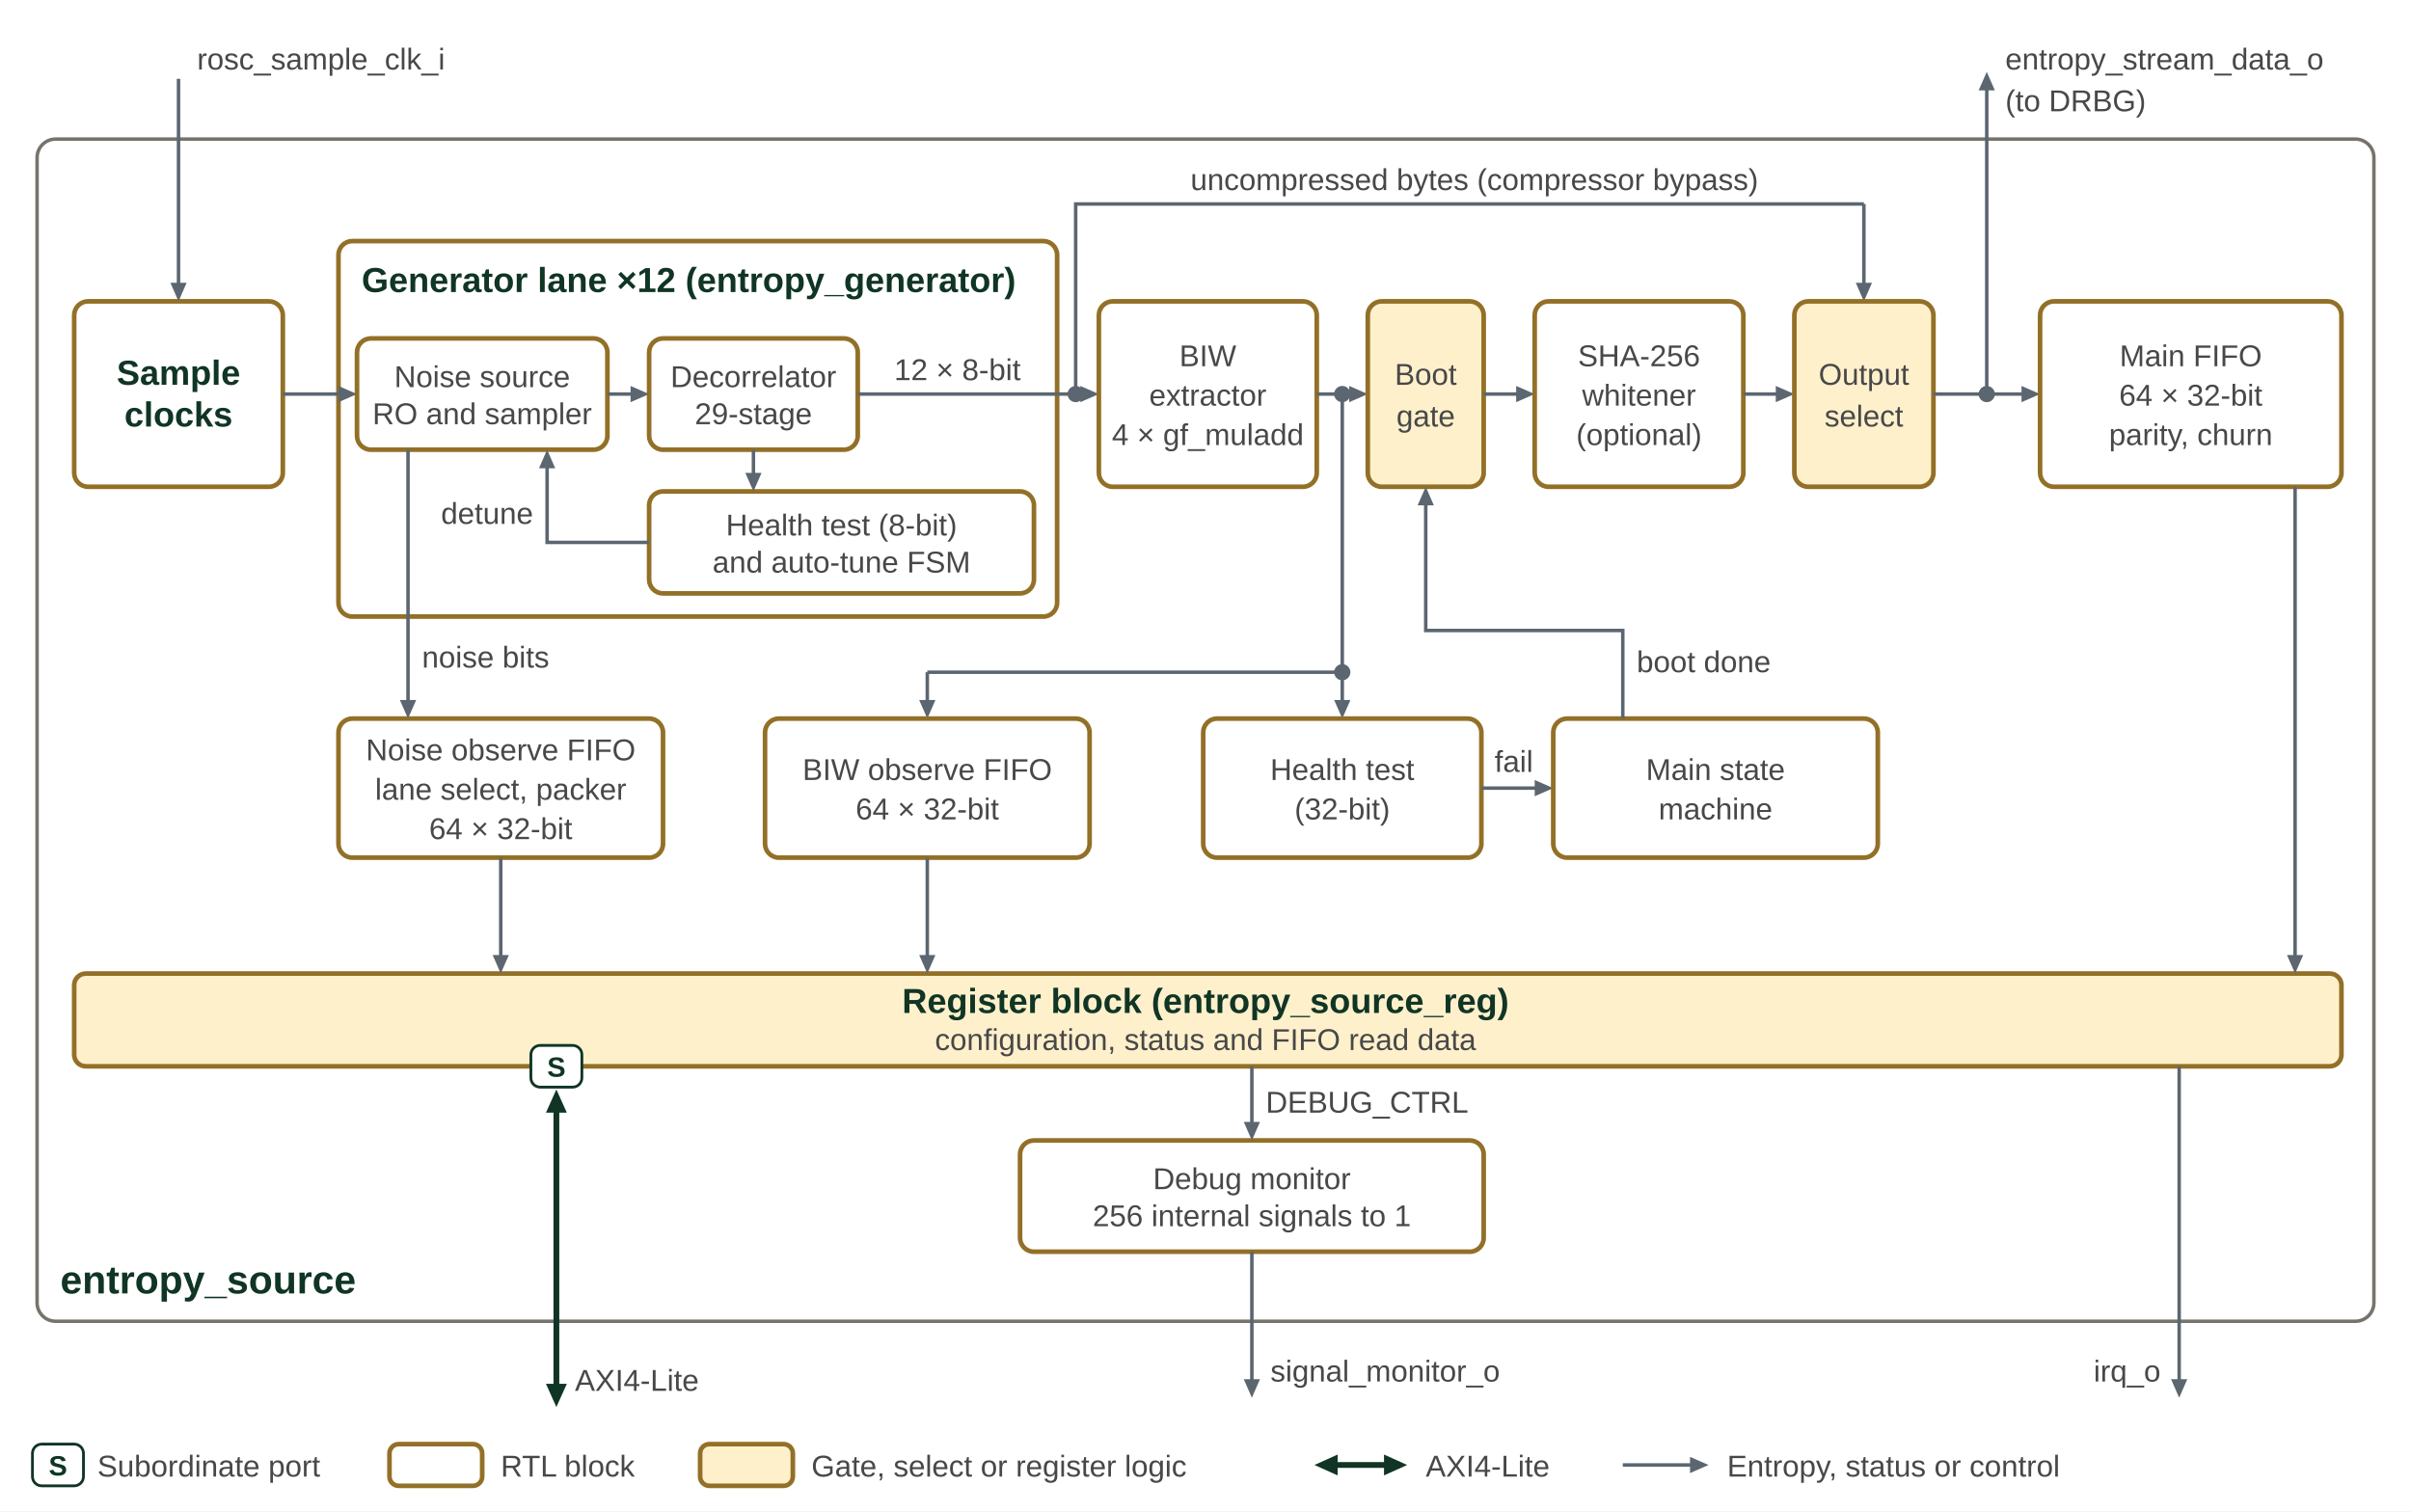
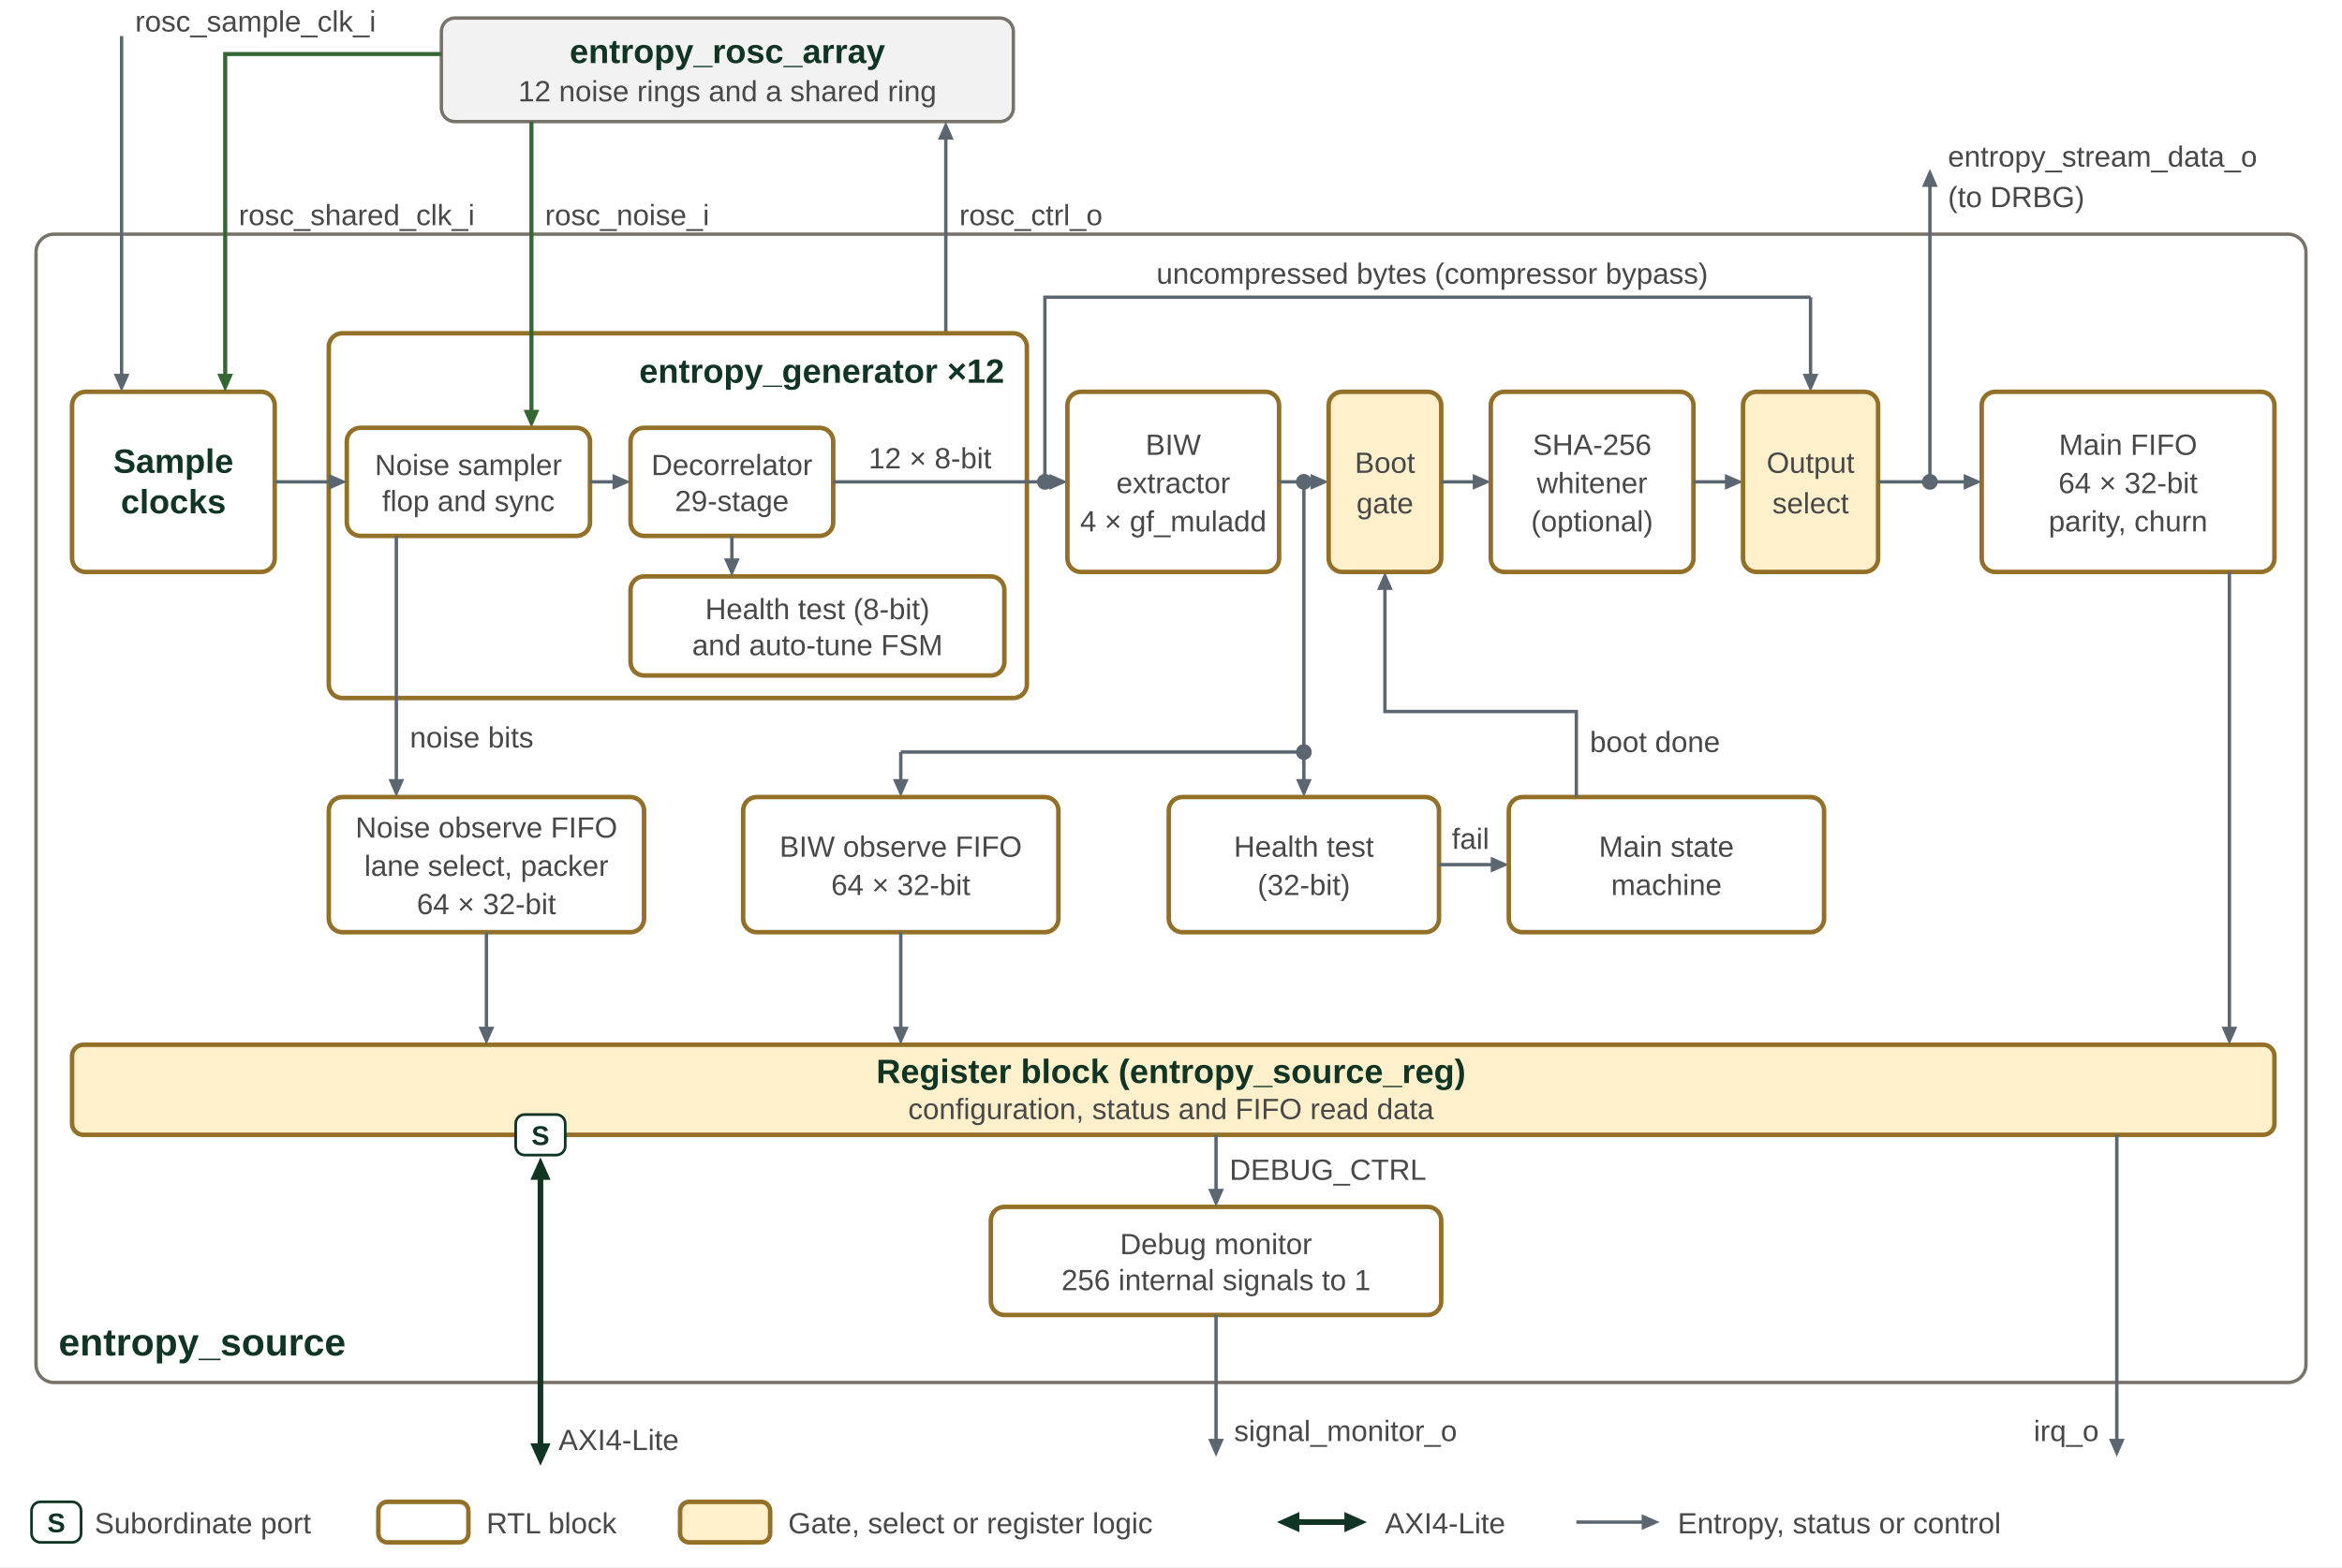
- <svg xmlns="http://www.w3.org/2000/svg" width="1040" height="652" viewBox="0 0 1040 652" role="img" aria-labelledby="title desc">
+ <svg xmlns="http://www.w3.org/2000/svg" width="1040" height="696" viewBox="0 0 1040 696" role="img" aria-labelledby="title desc">
  <defs>
    <marker id="ae" markerUnits="userSpaceOnUse" markerWidth="10" markerHeight="9" refX="7" refY="4.5" orient="auto">
      <path d="M0,0 L10,4.5 L0,9 Z" fill="#103525" />
    </marker>
    <marker id="as" markerUnits="userSpaceOnUse" markerWidth="10" markerHeight="9" refX="3" refY="4.5" orient="auto">
      <path d="M10,0 L0,4.5 L10,9 Z" fill="#103525" />
    </marker>
    <marker id="ge" markerUnits="userSpaceOnUse" markerWidth="8" markerHeight="7" refX="5" refY="3.5" orient="auto">
      <path d="M0,0 L8,3.5 L0,7 Z" fill="#5b6670" />
    </marker>
    <marker id="gs" markerUnits="userSpaceOnUse" markerWidth="8" markerHeight="7" refX="3" refY="3.5" orient="auto">
      <path d="M8,0 L0,3.5 L8,7 Z" fill="#5b6670" />
    </marker>
    <marker id="je" markerUnits="userSpaceOnUse" markerWidth="8" markerHeight="7" refX="5" refY="3.5" orient="auto">
      <path d="M0,0 L8,3.5 L0,7 Z" fill="#42759b" />
    </marker>
    <marker id="js" markerUnits="userSpaceOnUse" markerWidth="8" markerHeight="7" refX="3" refY="3.5" orient="auto">
      <path d="M8,0 L0,3.5 L8,7 Z" fill="#42759b" />
    </marker>
    <marker id="m-smu" markerUnits="userSpaceOnUse" markerWidth="8" markerHeight="7" refX="5" refY="3.5" orient="auto">
      <path d="M0,0 L8,3.5 L0,7 Z" fill="#103525" />
    </marker>
    <marker id="m-ref" markerUnits="userSpaceOnUse" markerWidth="8" markerHeight="7" refX="5" refY="3.5" orient="auto">
      <path d="M0,0 L8,3.5 L0,7 Z" fill="#2f7f79" />
    </marker>
    <marker id="m-per" markerUnits="userSpaceOnUse" markerWidth="8" markerHeight="7" refX="5" refY="3.5" orient="auto">
      <path d="M0,0 L8,3.5 L0,7 Z" fill="#937027" />
    </marker>
    <marker id="m-tel" markerUnits="userSpaceOnUse" markerWidth="8" markerHeight="7" refX="5" refY="3.5" orient="auto">
      <path d="M0,0 L8,3.5 L0,7 Z" fill="#664488" />
    </marker>
    <marker id="m-wdt" markerUnits="userSpaceOnUse" markerWidth="8" markerHeight="7" refX="5" refY="3.5" orient="auto">
      <path d="M0,0 L8,3.5 L0,7 Z" fill="#77736b" />
    </marker>
    <marker id="m-rosc" markerUnits="userSpaceOnUse" markerWidth="8" markerHeight="7" refX="5" refY="3.5" orient="auto">
      <path d="M0,0 L8,3.5 L0,7 Z" fill="#336633" />
    </marker>
    <marker id="m-jtag" markerUnits="userSpaceOnUse" markerWidth="8" markerHeight="7" refX="5" refY="3.5" orient="auto">
      <path d="M0,0 L8,3.5 L0,7 Z" fill="#42759b" />
    </marker>
    <marker id="m-spi" markerUnits="userSpaceOnUse" markerWidth="8" markerHeight="7" refX="5" refY="3.5" orient="auto">
      <path d="M0,0 L8,3.5 L0,7 Z" fill="#5b6670" />
    </marker>
    <marker id="m-slate" markerUnits="userSpaceOnUse" markerWidth="8" markerHeight="7" refX="5" refY="3.5" orient="auto">
      <path d="M0,0 L8,3.5 L0,7 Z" fill="#5b6670" />
    </marker>
    <marker id="m-pg" markerUnits="userSpaceOnUse" markerWidth="8" markerHeight="7" refX="5" refY="3.5" orient="auto">
      <path d="M0,0 L8,3.5 L0,7 Z" fill="#336633" />
    </marker>
    <style>
text { font-family: Arial, sans-serif; font-size: 15px; fill: #484848; }
.t { fill: #484848; }
.b { font-size: 17px; font-weight: bold; fill: #103525; }
.bs { font-size: 15px; font-weight: bold; fill: #103525; }
.h { font-size: 22px; font-weight: bold; fill: #103525; }
.s { font-size: 13px; fill: #484848; }
.si { font-size: 13px; font-style: italic; fill: #484848; }
.pmt { font-size: 12px; font-weight: bold; fill: #ffffff; }
.pst { font-size: 12px; font-weight: bold; fill: #103525; }
.pjt { font-size: 12px; font-weight: bold; fill: #1d4b6e; }
.pct { font-size: 12px; font-weight: bold; fill: #1f5c57; }
.pm { fill: #103525; stroke: #103525; stroke-width: 1.2; }
.ps { fill: #ffffff; stroke: #103525; stroke-width: 1.2; }
.pj { fill: #e8f3ff; stroke: #42759b; stroke-width: 1.2; }
.pc { fill: #d9f0ee; stroke: #2f7f79; stroke-width: 1.2; }
.smu { fill: #ffffff; stroke: #77736b; stroke-width: 1.5; }
.network { fill: #e8f0e8; stroke: #336633; stroke-width: 2; }
.fabric { fill: #fff0cc; stroke: #937027; stroke-width: 2; }
.core { fill: #ffffff; stroke: #937027; stroke-width: 2; }
.future { fill: #ffffff; stroke: #937027; stroke-width: 2; }
.nostroke { stroke: none; }
.fut { fill: none; stroke-dasharray: 7 5; }
.opt { stroke-dasharray: 7 5; }
.hatch { fill: none; stroke: #103525; stroke-opacity: 0.16; stroke-width: 1.2; }
.external { fill: #f2f2f2; stroke: #77736b; stroke-width: 1.5; }
.axi { fill: none; stroke: #103525; stroke-width: 2.5; marker-start: url(#as); marker-end: url(#ae); }
.axio { fill: none; stroke: #103525; stroke-width: 2.5; stroke-dasharray: 8 5; marker-start: url(#as); marker-end: url(#ae); }
.sig { fill: none; stroke: #5b6670; stroke-width: 1.5; marker-start: url(#gs); marker-end: url(#ge); }
.sigo { fill: none; stroke: #5b6670; stroke-width: 1.5; marker-end: url(#ge); }
.jtag { fill: none; stroke: #42759b; stroke-width: 1.8; marker-end: url(#je); }
.jtagb { fill: none; stroke: #42759b; stroke-width: 1.8; marker-start: url(#js); marker-end: url(#je); }
.sigplain { fill: none; stroke: #5b6670; stroke-width: 1.5; }
.n-smu { fill: none; stroke: #103525; stroke-width: 2.5; }
.a-smu { fill: none; stroke: #103525; stroke-width: 2.5; marker-end: url(#m-smu); }
.n-ref { fill: none; stroke: #2f7f79; stroke-width: 1.8; }
.a-ref { fill: none; stroke: #2f7f79; stroke-width: 1.8; marker-end: url(#m-ref); }
.n-per { fill: none; stroke: #937027; stroke-width: 1.8; }
.a-per { fill: none; stroke: #937027; stroke-width: 1.8; marker-end: url(#m-per); }
.n-tel { fill: none; stroke: #664488; stroke-width: 1.8; }
.a-tel { fill: none; stroke: #664488; stroke-width: 1.8; marker-end: url(#m-tel); }
.n-wdt { fill: none; stroke: #77736b; stroke-width: 1.8; }
.a-wdt { fill: none; stroke: #77736b; stroke-width: 1.8; marker-end: url(#m-wdt); }
.n-rosc { fill: none; stroke: #336633; stroke-width: 1.8; }
.a-rosc { fill: none; stroke: #336633; stroke-width: 1.8; marker-end: url(#m-rosc); }
.n-jtag { fill: none; stroke: #42759b; stroke-width: 1.8; }
.a-jtag { fill: none; stroke: #42759b; stroke-width: 1.8; marker-end: url(#m-jtag); }
.n-spi { fill: none; stroke: #5b6670; stroke-width: 1.8; }
.a-spi { fill: none; stroke: #5b6670; stroke-width: 1.8; marker-end: url(#m-spi); }
.n-slate { fill: none; stroke: #5b6670; stroke-width: 1.8; }
.a-slate { fill: none; stroke: #5b6670; stroke-width: 1.8; marker-end: url(#m-slate); }
.n-pg { fill: none; stroke: #336633; stroke-width: 1.8; }
.a-pg { fill: none; stroke: #336633; stroke-width: 1.8; marker-end: url(#m-pg); }
</style>
  </defs>
-   <rect width="1040" height="652" fill="#ffffff" />
-   <rect class="smu" x="16" y="60" width="1008" height="510" rx="8" />
-   <text class="b" x="26" y="558" text-anchor="start">entropy_source</text>
-   <rect class="core" x="32" y="130" width="90" height="80" rx="6" />
-   <text class="bs" x="77" y="166" text-anchor="middle">Sample</text>
-   <text class="bs" x="77" y="184" text-anchor="middle">clocks</text>
-   <path class="sigo" d="M77,34 L77,127" />
-   <text class="s" x="85" y="30" text-anchor="start">rosc_sample_clk_i</text>
-   <rect class="core" x="146" y="104" width="310" height="162" rx="6" />
-   <text class="bs" x="156" y="126" text-anchor="start">Generator lane ×12 (entropy_generator)</text>
-   <rect class="core" x="154" y="146" width="108" height="48" rx="6" />
-   <text class="s" x="208" y="167" text-anchor="middle">Noise source</text>
-   <text class="s" x="208" y="183" text-anchor="middle">RO and sampler</text>
-   <rect class="core" x="280" y="146" width="90" height="48" rx="6" />
-   <text class="s" x="325" y="167" text-anchor="middle">Decorrelator</text>
-   <text class="s" x="325" y="183" text-anchor="middle">29-stage</text>
-   <rect class="core" x="280" y="212" width="166" height="44" rx="6" />
-   <text class="s" x="363" y="231" text-anchor="middle">Health test (8-bit)</text>
-   <text class="s" x="363" y="247" text-anchor="middle">and auto-tune FSM</text>
-   <path class="sigo" d="M122,170 L151,170" />
-   <path class="sigo" d="M262,170 L277,170" />
-   <path class="sigo" d="M325,194 L325,209" />
-   <path class="sigo" d="M280,234 L236,234 L236,197" />
-   <text class="s" x="230" y="226" text-anchor="end">detune</text>
-   <path class="sigo" d="M370,170 L471,170" />
-   <text class="s" x="413" y="164" text-anchor="middle">12 × 8-bit</text>
-   <circle cx="464" cy="170" r="3.5" fill="#5b6670" />
-   <path class="sigplain" d="M464,170 L464,88 L804,88" />
-   <path class="sigo" d="M804,88 L804,127" />
-   <text class="s" x="636" y="82" text-anchor="middle">uncompressed bytes (compressor bypass)</text>
-   <rect class="core" x="474" y="130" width="94" height="80" rx="6" />
-   <text class="s" x="521" y="158" text-anchor="middle">BIW</text>
-   <text class="s" x="521" y="175" text-anchor="middle">extractor</text>
-   <text class="s" x="521" y="192" text-anchor="middle">4 × gf_muladd</text>
-   <path class="sigo" d="M568,170 L587,170" />
-   <rect class="fabric" x="590" y="130" width="50" height="80" rx="6" />
-   <text class="s" x="615" y="166" text-anchor="middle">Boot</text>
-   <text class="s" x="615" y="184" text-anchor="middle">gate</text>
-   <path class="sigo" d="M640,170 L659,170" />
-   <rect class="core" x="662" y="130" width="90" height="80" rx="6" />
-   <text class="s" x="707" y="158" text-anchor="middle">SHA-256</text>
-   <text class="s" x="707" y="175" text-anchor="middle">whitener</text>
-   <text class="s" x="707" y="192" text-anchor="middle">(optional)</text>
-   <path class="sigo" d="M752,170 L771,170" />
-   <rect class="fabric" x="774" y="130" width="60" height="80" rx="6" />
-   <text class="s" x="804" y="166" text-anchor="middle">Output</text>
-   <text class="s" x="804" y="184" text-anchor="middle">select</text>
-   <path class="sigo" d="M834,170 L877,170" />
-   <rect class="core" x="880" y="130" width="130" height="80" rx="6" />
-   <text class="s" x="945" y="158" text-anchor="middle">Main FIFO</text>
-   <text class="s" x="945" y="175" text-anchor="middle">64 × 32-bit</text>
-   <text class="s" x="945" y="192" text-anchor="middle">parity, churn</text>
-   <circle cx="857" cy="170" r="3.5" fill="#5b6670" />
-   <path class="sigo" d="M857,170 L857,34" />
-   <text class="s" x="865" y="30" text-anchor="start">entropy_stream_data_o</text>
-   <text class="s" x="865" y="48" text-anchor="start">(to DRBG)</text>
-   <circle cx="579" cy="170" r="3.5" fill="#5b6670" />
-   <path class="sigplain" d="M579,170 L579,290 L400,290" />
-   <circle cx="579" cy="290" r="3.5" fill="#5b6670" />
-   <path class="sigo" d="M579,290 L579,307" />
-   <path class="sigo" d="M400,290 L400,307" />
-   <rect class="core" x="146" y="310" width="140" height="60" rx="6" />
-   <text class="s" x="216" y="328" text-anchor="middle">Noise observe FIFO</text>
-   <text class="s" x="216" y="345" text-anchor="middle">lane select, packer</text>
-   <text class="s" x="216" y="362" text-anchor="middle">64 × 32-bit</text>
-   <path class="sigo" d="M176,194 L176,307" />
-   <text class="s" x="182" y="288" text-anchor="start">noise bits</text>
-   <rect class="core" x="330" y="310" width="140" height="60" rx="6" />
-   <text class="s" x="400" y="336.5" text-anchor="middle">BIW observe FIFO</text>
-   <text class="s" x="400" y="353.5" text-anchor="middle">64 × 32-bit</text>
-   <rect class="core" x="519" y="310" width="120" height="60" rx="6" />
-   <text class="s" x="579" y="336.5" text-anchor="middle">Health test</text>
-   <text class="s" x="579" y="353.5" text-anchor="middle">(32-bit)</text>
-   <path class="sigo" d="M639,340 L667,340" />
-   <text class="s" x="653" y="333" text-anchor="middle">fail</text>
-   <rect class="core" x="670" y="310" width="140" height="60" rx="6" />
-   <text class="s" x="740" y="336.5" text-anchor="middle">Main state</text>
-   <text class="s" x="740" y="353.5" text-anchor="middle">machine</text>
-   <path class="sigo" d="M700,310 L700,272 L615,272 L615,213" />
-   <text class="s" x="706" y="290" text-anchor="start">boot done</text>
-   <rect class="fabric" x="32" y="420" width="978" height="40" rx="5" />
-   <text class="bs" x="520" y="437" text-anchor="middle">Register block (entropy_source_reg)</text>
-   <text class="s" x="520" y="453" text-anchor="middle">configuration, status and FIFO read data</text>
-   <path class="sigo" d="M216,370 L216,417" />
-   <path class="sigo" d="M400,370 L400,417" />
-   <path class="sigo" d="M990,210 L990,417" />
-   <path class="axi" d="M240,604 L240,473" />
-   <text class="s" x="248" y="600" text-anchor="start">AXI4-Lite</text>
-   <path class="sigo" d="M940,460 L940,600" />
-   <text class="s" x="932" y="596" text-anchor="end">irq_o</text>
-   <rect class="core" x="440" y="492" width="200" height="48" rx="6" />
-   <text class="s" x="540" y="513" text-anchor="middle">Debug monitor</text>
-   <text class="s" x="540" y="529" text-anchor="middle">256 internal signals to 1</text>
-   <path class="sigo" d="M540,460 L540,489" />
-   <text class="s" x="546" y="480" text-anchor="start">DEBUG_CTRL</text>
-   <path class="sigo" d="M540,540 L540,600" />
-   <text class="s" x="548" y="596" text-anchor="start">signal_monitor_o</text>
-   <text class="s" x="42" y="637" text-anchor="start">Subordinate port</text>
-   <rect class="core" x="168" y="623" width="40" height="18" rx="4" />
-   <text class="s" x="216" y="637" text-anchor="start">RTL block</text>
-   <rect class="fabric" x="302" y="623" width="40" height="18" rx="4" />
-   <text class="s" x="350" y="637" text-anchor="start">Gate, select or register logic</text>
-   <path class="axi" d="M570,632 L604,632" />
-   <text class="s" x="615" y="637" text-anchor="start">AXI4-Lite</text>
-   <path class="sigo" d="M700,632 L734,632" />
-   <text class="s" x="745" y="637" text-anchor="start">Entropy, status or control</text>
-   <rect class="ps" x="229.0" y="451.0" width="22" height="18" rx="4" />
-   <text class="pst" x="240" y="464.5" text-anchor="middle">S</text>
-   <rect class="ps" x="14.0" y="623.0" width="22" height="18" rx="4" />
-   <text class="pst" x="25" y="636.5" text-anchor="middle">S</text>
+   <rect width="1040" height="696" fill="#ffffff" />
+   <g transform="translate(0,44)">
+     <rect class="smu" x="16" y="60" width="1008" height="510" rx="8" />
+     <text class="b" x="26" y="558" text-anchor="start">entropy_source</text>
+     <rect class="core" x="32" y="130" width="90" height="80" rx="6" />
+     <text class="bs" x="77" y="166" text-anchor="middle">Sample</text>
+     <text class="bs" x="77" y="184" text-anchor="middle">clocks</text>
+     <path class="sigo" d="M54,-28 L54,127" />
+     <text class="s" x="60" y="-30" text-anchor="start">rosc_sample_clk_i</text>
+     <rect class="external" x="196" y="-36" width="254" height="46" rx="6" />
+     <text class="bs" x="323" y="-16" text-anchor="middle">entropy_rosc_array</text>
+     <text class="s" x="323" y="1" text-anchor="middle">12 noise rings and a shared ring</text>
+     <path class="a-rosc" d="M196,-20 L100,-20 L100,127" />
+     <text class="s" x="106" y="56" text-anchor="start">rosc_shared_clk_i</text>
+     <text class="s" x="242" y="56" text-anchor="start">rosc_noise_i</text>
+     <path class="sigo" d="M420,104 L420,13" />
+     <text class="s" x="426" y="56" text-anchor="start">rosc_ctrl_o</text>
+     <rect class="core" x="146" y="104" width="310" height="162" rx="6" />
+     <text class="bs" x="446" y="126" text-anchor="end">entropy_generator ×12</text>
+     <path class="a-rosc" d="M236,10 L236,143" />
+     <rect class="core" x="154" y="146" width="108" height="48" rx="6" />
+     <text class="s" x="208" y="167" text-anchor="middle">Noise sampler</text>
+     <text class="s" x="208" y="183" text-anchor="middle">flop and sync</text>
+     <rect class="core" x="280" y="146" width="90" height="48" rx="6" />
+     <text class="s" x="325" y="167" text-anchor="middle">Decorrelator</text>
+     <text class="s" x="325" y="183" text-anchor="middle">29-stage</text>
+     <rect class="core" x="280" y="212" width="166" height="44" rx="6" />
+     <text class="s" x="363" y="231" text-anchor="middle">Health test (8-bit)</text>
+     <text class="s" x="363" y="247" text-anchor="middle">and auto-tune FSM</text>
+     <path class="sigo" d="M122,170 L151,170" />
+     <path class="sigo" d="M262,170 L277,170" />
+     <path class="sigo" d="M325,194 L325,209" />
+     <path class="sigo" d="M370,170 L471,170" />
+     <text class="s" x="413" y="164" text-anchor="middle">12 × 8-bit</text>
+     <circle cx="464" cy="170" r="3.5" fill="#5b6670" />
+     <path class="sigplain" d="M464,170 L464,88 L804,88" />
+     <path class="sigo" d="M804,88 L804,127" />
+     <text class="s" x="636" y="82" text-anchor="middle">uncompressed bytes (compressor bypass)</text>
+     <rect class="core" x="474" y="130" width="94" height="80" rx="6" />
+     <text class="s" x="521" y="158" text-anchor="middle">BIW</text>
+     <text class="s" x="521" y="175" text-anchor="middle">extractor</text>
+     <text class="s" x="521" y="192" text-anchor="middle">4 × gf_muladd</text>
+     <path class="sigo" d="M568,170 L587,170" />
+     <rect class="fabric" x="590" y="130" width="50" height="80" rx="6" />
+     <text class="s" x="615" y="166" text-anchor="middle">Boot</text>
+     <text class="s" x="615" y="184" text-anchor="middle">gate</text>
+     <path class="sigo" d="M640,170 L659,170" />
+     <rect class="core" x="662" y="130" width="90" height="80" rx="6" />
+     <text class="s" x="707" y="158" text-anchor="middle">SHA-256</text>
+     <text class="s" x="707" y="175" text-anchor="middle">whitener</text>
+     <text class="s" x="707" y="192" text-anchor="middle">(optional)</text>
+     <path class="sigo" d="M752,170 L771,170" />
+     <rect class="fabric" x="774" y="130" width="60" height="80" rx="6" />
+     <text class="s" x="804" y="166" text-anchor="middle">Output</text>
+     <text class="s" x="804" y="184" text-anchor="middle">select</text>
+     <path class="sigo" d="M834,170 L877,170" />
+     <rect class="core" x="880" y="130" width="130" height="80" rx="6" />
+     <text class="s" x="945" y="158" text-anchor="middle">Main FIFO</text>
+     <text class="s" x="945" y="175" text-anchor="middle">64 × 32-bit</text>
+     <text class="s" x="945" y="192" text-anchor="middle">parity, churn</text>
+     <circle cx="857" cy="170" r="3.5" fill="#5b6670" />
+     <path class="sigo" d="M857,170 L857,34" />
+     <text class="s" x="865" y="30" text-anchor="start">entropy_stream_data_o</text>
+     <text class="s" x="865" y="48" text-anchor="start">(to DRBG)</text>
+     <circle cx="579" cy="170" r="3.5" fill="#5b6670" />
+     <path class="sigplain" d="M579,170 L579,290 L400,290" />
+     <circle cx="579" cy="290" r="3.5" fill="#5b6670" />
+     <path class="sigo" d="M579,290 L579,307" />
+     <path class="sigo" d="M400,290 L400,307" />
+     <rect class="core" x="146" y="310" width="140" height="60" rx="6" />
+     <text class="s" x="216" y="328" text-anchor="middle">Noise observe FIFO</text>
+     <text class="s" x="216" y="345" text-anchor="middle">lane select, packer</text>
+     <text class="s" x="216" y="362" text-anchor="middle">64 × 32-bit</text>
+     <path class="sigo" d="M176,194 L176,307" />
+     <text class="s" x="182" y="288" text-anchor="start">noise bits</text>
+     <rect class="core" x="330" y="310" width="140" height="60" rx="6" />
+     <text class="s" x="400" y="336.5" text-anchor="middle">BIW observe FIFO</text>
+     <text class="s" x="400" y="353.5" text-anchor="middle">64 × 32-bit</text>
+     <rect class="core" x="519" y="310" width="120" height="60" rx="6" />
+     <text class="s" x="579" y="336.5" text-anchor="middle">Health test</text>
+     <text class="s" x="579" y="353.5" text-anchor="middle">(32-bit)</text>
+     <path class="sigo" d="M639,340 L667,340" />
+     <text class="s" x="653" y="333" text-anchor="middle">fail</text>
+     <rect class="core" x="670" y="310" width="140" height="60" rx="6" />
+     <text class="s" x="740" y="336.5" text-anchor="middle">Main state</text>
+     <text class="s" x="740" y="353.5" text-anchor="middle">machine</text>
+     <path class="sigo" d="M700,310 L700,272 L615,272 L615,213" />
+     <text class="s" x="706" y="290" text-anchor="start">boot done</text>
+     <rect class="fabric" x="32" y="420" width="978" height="40" rx="5" />
+     <text class="bs" x="520" y="437" text-anchor="middle">Register block (entropy_source_reg)</text>
+     <text class="s" x="520" y="453" text-anchor="middle">configuration, status and FIFO read data</text>
+     <path class="sigo" d="M216,370 L216,417" />
+     <path class="sigo" d="M400,370 L400,417" />
+     <path class="sigo" d="M990,210 L990,417" />
+     <path class="axi" d="M240,604 L240,473" />
+     <text class="s" x="248" y="600" text-anchor="start">AXI4-Lite</text>
+     <path class="sigo" d="M940,460 L940,600" />
+     <text class="s" x="932" y="596" text-anchor="end">irq_o</text>
+     <rect class="core" x="440" y="492" width="200" height="48" rx="6" />
+     <text class="s" x="540" y="513" text-anchor="middle">Debug monitor</text>
+     <text class="s" x="540" y="529" text-anchor="middle">256 internal signals to 1</text>
+     <path class="sigo" d="M540,460 L540,489" />
+     <text class="s" x="546" y="480" text-anchor="start">DEBUG_CTRL</text>
+     <path class="sigo" d="M540,540 L540,600" />
+     <text class="s" x="548" y="596" text-anchor="start">signal_monitor_o</text>
+     <text class="s" x="42" y="637" text-anchor="start">Subordinate port</text>
+     <rect class="core" x="168" y="623" width="40" height="18" rx="4" />
+     <text class="s" x="216" y="637" text-anchor="start">RTL block</text>
+     <rect class="fabric" x="302" y="623" width="40" height="18" rx="4" />
+     <text class="s" x="350" y="637" text-anchor="start">Gate, select or register logic</text>
+     <path class="axi" d="M570,632 L604,632" />
+     <text class="s" x="615" y="637" text-anchor="start">AXI4-Lite</text>
+     <path class="sigo" d="M700,632 L734,632" />
+     <text class="s" x="745" y="637" text-anchor="start">Entropy, status or control</text>
+     <rect class="ps" x="229.0" y="451.0" width="22" height="18" rx="4" />
+     <text class="pst" x="240" y="464.5" text-anchor="middle">S</text>
+     <rect class="ps" x="14.0" y="623.0" width="22" height="18" rx="4" />
+     <text class="pst" x="25" y="636.5" text-anchor="middle">S</text>
+   </g>
</svg>
